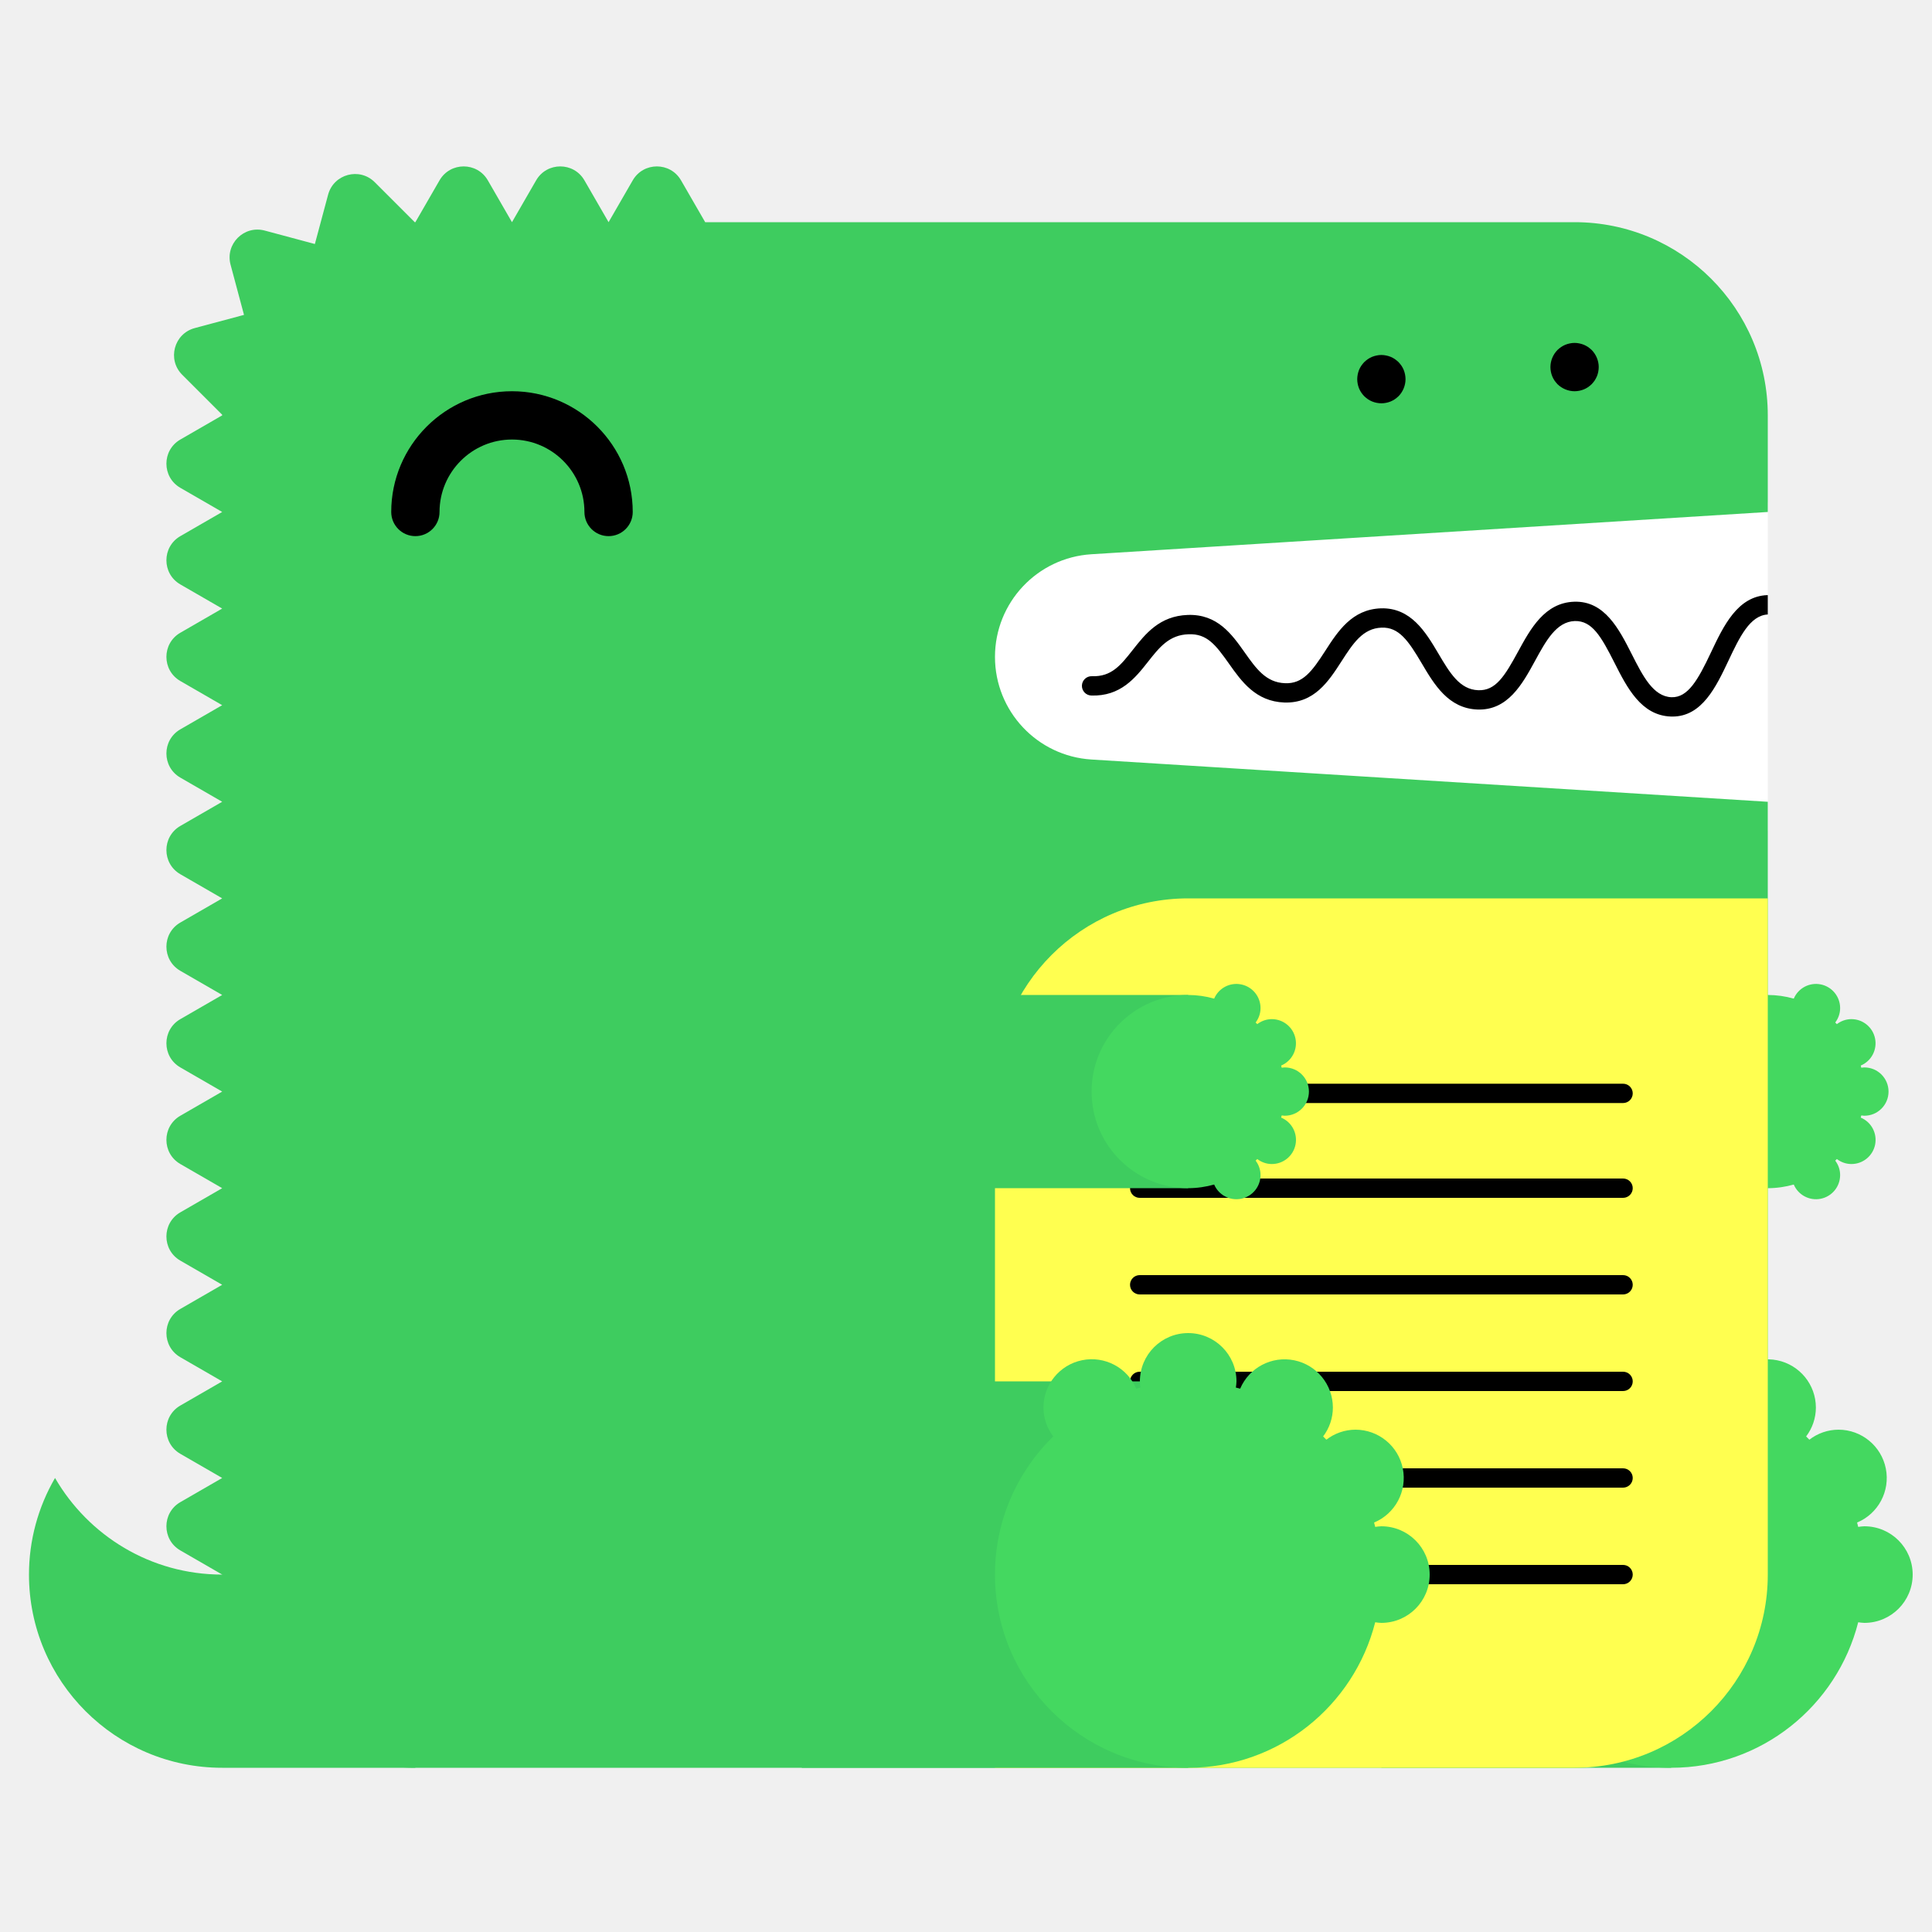
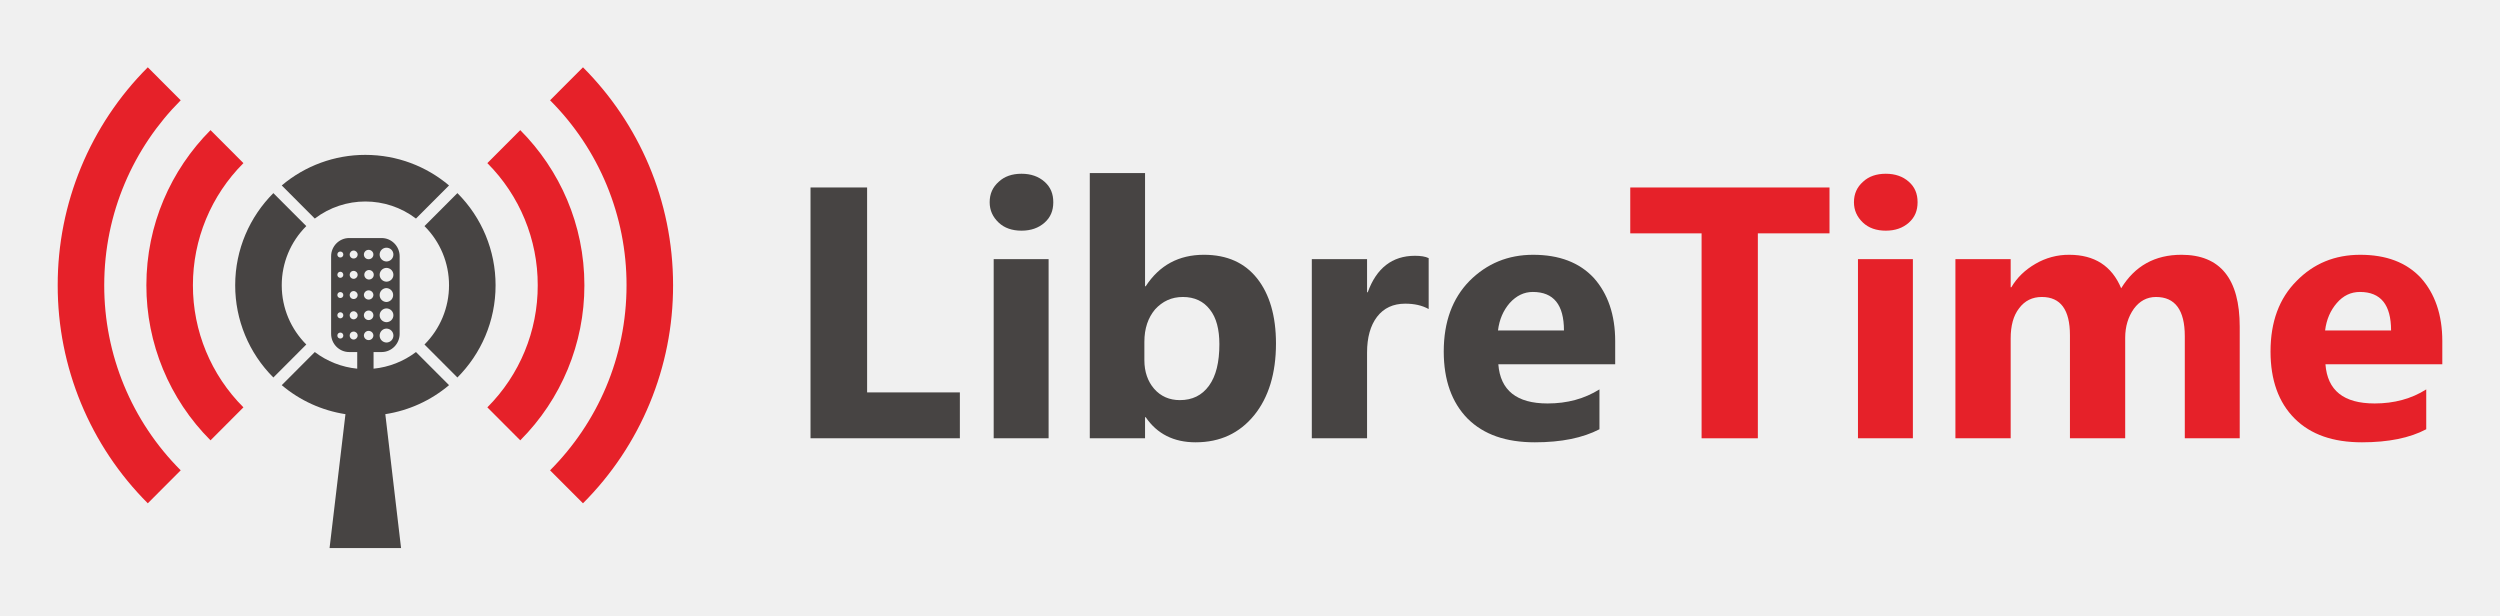
- <svg xmlns="http://www.w3.org/2000/svg" width="200" height="200" viewBox="0 0 200 200">
-   <g fill="none" fill-rule="evenodd">
-     <path fill="#FFF" d="M99 52h84v34H99z" />
-     <path d="M23 163c-7.398 0-13.843-4.027-17.303-10A19.886 19.886 0 0 0 3 163c0 11.046 8.954 20 20 20h20v-20H23z" fill="#3ECC5F" />
-     <path d="M112.98 57.376L183 53V43c0-11.046-8.954-20-20-20H73l-2.5-4.33c-1.112-1.925-3.889-1.925-5 0L63 23l-2.5-4.33c-1.111-1.925-3.889-1.925-5 0L53 23l-2.5-4.33c-1.111-1.925-3.889-1.925-5 0L43 23c-.022 0-.042.003-.065.003l-4.142-4.141c-1.57-1.571-4.252-.853-4.828 1.294l-1.369 5.104-5.192-1.392c-2.148-.575-4.111 1.389-3.535 3.536l1.39 5.193-5.102 1.367c-2.148.576-2.867 3.259-1.296 4.83l4.142 4.142c0 .021-.003.042-.003.064l-4.33 2.5c-1.925 1.111-1.925 3.889 0 5L23 53l-4.33 2.5c-1.925 1.111-1.925 3.889 0 5L23 63l-4.33 2.5c-1.925 1.111-1.925 3.889 0 5L23 73l-4.33 2.5c-1.925 1.111-1.925 3.889 0 5L23 83l-4.33 2.5c-1.925 1.111-1.925 3.889 0 5L23 93l-4.33 2.5c-1.925 1.111-1.925 3.889 0 5L23 103l-4.33 2.5c-1.925 1.111-1.925 3.889 0 5L23 113l-4.33 2.5c-1.925 1.111-1.925 3.889 0 5L23 123l-4.33 2.5c-1.925 1.111-1.925 3.889 0 5L23 133l-4.33 2.5c-1.925 1.111-1.925 3.889 0 5L23 143l-4.33 2.5c-1.925 1.111-1.925 3.889 0 5L23 153l-4.33 2.5c-1.925 1.111-1.925 3.889 0 5L23 163c0 11.046 8.954 20 20 20h120c11.046 0 20-8.954 20-20V83l-70.02-4.376A10.645 10.645 0 0 1 103 68c0-5.621 4.37-10.273 9.98-10.624" fill="#3ECC5F" />
-     <path fill="#3ECC5F" d="M143 183h30v-40h-30z" />
-     <path d="M193 158c-.219 0-.428.037-.639.064-.038-.15-.074-.301-.116-.451A5 5 0 0 0 190.32 148a4.96 4.96 0 0 0-3.016 1.036 26.531 26.531 0 0 0-.335-.336 4.955 4.955 0 0 0 1.011-2.987 5 5 0 0 0-9.599-1.959c-.148-.042-.297-.077-.445-.115.027-.211.064-.42.064-.639a5 5 0 0 0-5-5 5 5 0 0 0-5 5c0 .219.037.428.064.639-.148.038-.297.073-.445.115a4.998 4.998 0 0 0-9.599 1.959c0 1.125.384 2.151 1.011 2.987-3.717 3.632-6.031 8.693-6.031 14.3 0 11.046 8.954 20 20 20 9.339 0 17.16-6.41 19.361-15.064.211.027.42.064.639.064a5 5 0 0 0 5-5 5 5 0 0 0-5-5" fill="#44D860" />
-     <path fill="#3ECC5F" d="M153 123h30v-20h-30z" />
-     <path d="M193 115.5a2.5 2.5 0 1 0 0-5c-.109 0-.214.019-.319.032-.02-.075-.037-.15-.058-.225a2.501 2.501 0 0 0-.963-4.807c-.569 0-1.088.197-1.508.518a6.653 6.653 0 0 0-.168-.168c.314-.417.506-.931.506-1.494a2.5 2.5 0 0 0-4.8-.979A9.987 9.987 0 0 0 183 103c-5.522 0-10 4.478-10 10s4.478 10 10 10c.934 0 1.833-.138 2.69-.377a2.5 2.5 0 0 0 4.8-.979c0-.563-.192-1.077-.506-1.494.057-.055.113-.111.168-.168.42.321.939.518 1.508.518a2.5 2.5 0 0 0 .963-4.807c.021-.074.038-.15.058-.225.105.013.21.032.319.032" fill="#44D860" />
-     <path d="M63 55.5a2.5 2.5 0 0 1-2.5-2.5c0-4.136-3.364-7.5-7.5-7.5s-7.5 3.364-7.5 7.5a2.5 2.5 0 1 1-5 0c0-6.893 5.607-12.5 12.5-12.5S65.5 46.107 65.5 53a2.5 2.5 0 0 1-2.5 2.5" fill="#000" />
-     <path d="M103 183h60c11.046 0 20-8.954 20-20V93h-60c-11.046 0-20 8.954-20 20v70z" fill="#FFFF50" />
-     <path d="M168.02 124h-50.04a1 1 0 1 1 0-2h50.04a1 1 0 1 1 0 2m0 20h-50.04a1 1 0 1 1 0-2h50.04a1 1 0 1 1 0 2m0 20h-50.04a1 1 0 1 1 0-2h50.04a1 1 0 1 1 0 2m0-49.814h-50.04a1 1 0 1 1 0-2h50.04a1 1 0 1 1 0 2m0 19.814h-50.04a1 1 0 1 1 0-2h50.04a1 1 0 1 1 0 2m0 20h-50.04a1 1 0 1 1 0-2h50.04a1 1 0 1 1 0 2M183 61.611c-.012 0-.022-.006-.034-.005-3.09.105-4.552 3.196-5.842 5.923-1.346 2.85-2.387 4.703-4.093 4.647-1.889-.068-2.969-2.202-4.113-4.46-1.314-2.594-2.814-5.536-5.963-5.426-3.046.104-4.513 2.794-5.807 5.167-1.377 2.528-2.314 4.065-4.121 3.994-1.927-.07-2.951-1.805-4.136-3.813-1.321-2.236-2.848-4.75-5.936-4.664-2.994.103-4.465 2.385-5.763 4.4-1.373 2.13-2.335 3.428-4.165 3.351-1.973-.07-2.992-1.51-4.171-3.177-1.324-1.873-2.816-3.993-5.895-3.89-2.928.1-4.399 1.97-5.696 3.618-1.232 1.564-2.194 2.802-4.229 2.724a1 1 0 0 0-.072 2c3.017.101 4.545-1.8 5.872-3.487 1.177-1.496 2.193-2.787 4.193-2.855 1.926-.082 2.829 1.115 4.195 3.045 1.297 1.834 2.769 3.914 5.731 4.021 3.103.104 4.596-2.215 5.918-4.267 1.182-1.834 2.202-3.417 4.15-3.484 1.793-.067 2.769 1.35 4.145 3.681 1.297 2.197 2.766 4.686 5.787 4.796 3.125.108 4.634-2.62 5.949-5.035 1.139-2.088 2.214-4.06 4.119-4.126 1.793-.042 2.728 1.595 4.111 4.33 1.292 2.553 2.757 5.445 5.825 5.556l.169.003c3.064 0 4.518-3.075 5.805-5.794 1.139-2.41 2.217-4.68 4.067-4.773v-2z" fill="#000" />
-     <path fill="#3ECC5F" d="M83 183h40v-40H83z" />
-     <path d="M143 158c-.219 0-.428.037-.639.064-.038-.15-.074-.301-.116-.451A5 5 0 0 0 140.32 148a4.96 4.96 0 0 0-3.016 1.036 26.531 26.531 0 0 0-.335-.336 4.955 4.955 0 0 0 1.011-2.987 5 5 0 0 0-9.599-1.959c-.148-.042-.297-.077-.445-.115.027-.211.064-.42.064-.639a5 5 0 0 0-5-5 5 5 0 0 0-5 5c0 .219.037.428.064.639-.148.038-.297.073-.445.115a4.998 4.998 0 0 0-9.599 1.959c0 1.125.384 2.151 1.011 2.987-3.717 3.632-6.031 8.693-6.031 14.3 0 11.046 8.954 20 20 20 9.339 0 17.16-6.41 19.361-15.064.211.027.42.064.639.064a5 5 0 0 0 5-5 5 5 0 0 0-5-5" fill="#44D860" />
-     <path fill="#3ECC5F" d="M83 123h40v-20H83z" />
-     <path d="M133 115.5a2.5 2.5 0 1 0 0-5c-.109 0-.214.019-.319.032-.02-.075-.037-.15-.058-.225a2.501 2.501 0 0 0-.963-4.807c-.569 0-1.088.197-1.508.518a6.653 6.653 0 0 0-.168-.168c.314-.417.506-.931.506-1.494a2.5 2.5 0 0 0-4.8-.979A9.987 9.987 0 0 0 123 103c-5.522 0-10 4.478-10 10s4.478 10 10 10c.934 0 1.833-.138 2.69-.377a2.5 2.5 0 0 0 4.8-.979c0-.563-.192-1.077-.506-1.494.057-.055.113-.111.168-.168.42.321.939.518 1.508.518a2.5 2.5 0 0 0 .963-4.807c.021-.074.038-.15.058-.225.105.013.21.032.319.032" fill="#44D860" />
-     <path d="M143 41.75c-.16 0-.33-.02-.49-.05a2.52 2.52 0 0 1-.47-.14c-.15-.06-.29-.14-.431-.23-.13-.09-.259-.2-.38-.31-.109-.12-.219-.24-.309-.38s-.17-.28-.231-.43a2.619 2.619 0 0 1-.189-.96c0-.16.02-.33.05-.49.03-.16.08-.31.139-.47.061-.15.141-.29.231-.43.09-.13.2-.26.309-.38.121-.11.25-.22.38-.31.141-.09.281-.17.431-.23.149-.06.31-.11.47-.14.32-.07.65-.07.98 0 .159.03.32.08.47.14.149.06.29.14.43.23.13.09.259.2.38.31.11.12.22.25.31.38.09.14.17.28.23.43.06.16.11.31.14.47.029.16.05.33.05.49 0 .66-.271 1.31-.73 1.77-.121.11-.25.22-.38.31-.14.09-.281.17-.43.23a2.565 2.565 0 0 1-.96.19m20-1.25c-.66 0-1.3-.27-1.771-.73a3.802 3.802 0 0 1-.309-.38c-.09-.14-.17-.28-.231-.43a2.619 2.619 0 0 1-.189-.96c0-.66.27-1.3.729-1.77.121-.11.25-.22.38-.31.141-.09.281-.17.431-.23.149-.06.31-.11.47-.14.32-.07.66-.07.98 0 .159.03.32.08.47.14.149.06.29.14.43.23.13.09.259.2.38.31.459.47.73 1.11.73 1.77 0 .16-.021.33-.05.49-.03.16-.08.32-.14.47-.07.15-.14.29-.23.43-.09.13-.2.26-.31.38-.121.11-.25.22-.38.31-.14.09-.281.17-.43.23a2.565 2.565 0 0 1-.96.19" fill="#000" />
+ <svg xmlns="http://www.w3.org/2000/svg" xml:space="preserve" version="1.1" clip-rule="evenodd" fill-rule="evenodd" image-rendering="optimizeQuality" shape-rendering="geometricPrecision" text-rendering="geometricPrecision" viewBox="0 0 260 64">
+   <g id="g936">
+     <path fill="#474443" id="polygon21" d="M90.18 40.811h9.646v4.771H84.294V19.497h5.885z" />
+     <path fill="#474443" d="M106.234 23.99c-.975 0-1.776-.278-2.368-.836-.627-.592-.941-1.288-.941-2.124 0-.87.314-1.567.941-2.124.592-.558 1.393-.836 2.368-.836.975 0 1.776.278 2.403.836.627.557.905 1.253.905 2.124 0 .87-.278 1.567-.905 2.124-.627.558-1.428.836-2.403.836zm2.821 21.592h-5.712V26.95h5.712z" id="path23" />
+     <path fill="#474443" d="M119.154 43.388h-.069v2.194h-5.747V18h5.747v11.771h.069c1.428-2.194 3.448-3.274 6.06-3.274 2.403 0 4.249.836 5.537 2.473 1.289 1.637 1.951 3.9 1.951 6.756 0 3.1-.767 5.607-2.264 7.453-1.532 1.88-3.552 2.821-6.095 2.821-2.263 0-4.005-.87-5.189-2.612zm-.139-7.836v1.916c0 1.184.348 2.194 1.01 2.96.697.8 1.602 1.184 2.682 1.184 1.288 0 2.298-.488 3.029-1.498.732-1.01 1.08-2.437 1.08-4.318 0-1.532-.313-2.751-.975-3.587-.662-.87-1.602-1.323-2.821-1.323-1.184 0-2.124.452-2.891 1.288-.731.87-1.114 1.985-1.114 3.378z" id="path25" />
+     <path fill="#474443" d="M148.582 32.14c-.696-.384-1.497-.558-2.438-.558-1.253 0-2.228.453-2.925 1.358-.696.906-1.045 2.16-1.045 3.727v8.915h-5.746V26.95h5.746v3.448h.07c.905-2.507 2.542-3.796 4.91-3.796.592 0 1.08.07 1.428.244z" id="path27" />
+     <path fill="#474443" d="M167.98 37.886h-12.154c.209 2.716 1.915 4.074 5.119 4.074 2.055 0 3.831-.487 5.398-1.463v4.145c-1.741.905-3.97 1.358-6.721 1.358-2.995 0-5.328-.801-7-2.473-1.637-1.671-2.473-4.005-2.473-6.965 0-3.1.906-5.537 2.682-7.348 1.811-1.811 4.005-2.716 6.617-2.716 2.716 0 4.806.8 6.303 2.402 1.463 1.637 2.229 3.831 2.229 6.583zm-5.328-3.518c0-2.681-1.08-4.005-3.239-4.005-.905 0-1.706.383-2.403 1.15-.662.766-1.08 1.706-1.219 2.855z" id="path29" />
+     <path fill="#e62129" id="polygon31" d="M176.965 24.269h-7.418v-4.771h20.722v4.77h-7.453v21.314h-5.851z" />
+     <path fill="#e62129" d="M196.12 23.99c-.976 0-1.777-.278-2.369-.836-.626-.592-.94-1.288-.94-2.124 0-.87.314-1.567.94-2.124.592-.558 1.393-.836 2.369-.836.975 0 1.776.278 2.403.836.626.557.905 1.253.905 2.124 0 .87-.279 1.567-.905 2.124-.627.558-1.428.836-2.403.836zm2.82 21.592h-5.711V26.95h5.711z" id="path33" />
+     <path fill="#e62129" d="M232.931 45.582h-5.712V34.96c0-2.716-1.01-4.074-2.995-4.074-.94 0-1.706.418-2.298 1.219-.592.835-.906 1.845-.906 3.03v10.447h-5.746V34.856c0-2.647-.975-3.97-2.926-3.97-.975 0-1.776.383-2.368 1.184-.592.766-.87 1.81-.87 3.134v10.378h-5.747V26.95h5.747v2.926h.069c.592-1.01 1.428-1.811 2.508-2.438a6.822 6.822 0 0 1 3.517-.94c2.612 0 4.423 1.149 5.398 3.482 1.428-2.333 3.518-3.483 6.269-3.483 4.04 0 6.06 2.508 6.06 7.488z" id="path35" />
+     <path fill="#e62129" d="M254 37.886h-12.154c.209 2.716 1.881 4.074 5.119 4.074 2.02 0 3.831-.487 5.364-1.463v4.145c-1.707.905-3.936 1.358-6.687 1.358-2.995 0-5.328-.801-7-2.473-1.672-1.671-2.507-4.005-2.507-6.965 0-3.1.905-5.537 2.716-7.348 1.776-1.811 3.97-2.716 6.617-2.716 2.716 0 4.806.8 6.303 2.402 1.463 1.637 2.229 3.831 2.229 6.583zm-5.328-3.518c0-2.681-1.08-4.005-3.239-4.005-.94 0-1.741.383-2.403 1.15-.662.766-1.08 1.706-1.219 2.855z" id="path37" />
+   </g>
+   <g id="g859">
+     <path fill="#474443" d="M37.993 16.107c3.32 0 6.36 1.198 8.706 3.179l-3.438 3.444a8.687 8.687 0 0 0-10.522 0l-3.438-3.444a13.443 13.443 0 0 1 8.692-3.179zm2.08 26.966L41.711 57h-7.437l1.653-13.927a13.44 13.44 0 0 1-6.626-3.016l3.438-3.444a8.72 8.72 0 0 0 4.412 1.73v-1.73h-.84c-1.034 0-1.875-.858-1.875-1.893v-8.072c0-1.035.841-1.892 1.874-1.892h3.38c1.033 0 1.874.857 1.874 1.892v8.072c0 1.035-.84 1.893-1.874 1.893h-.84v1.73a8.72 8.72 0 0 0 4.411-1.73l3.438 3.444a13.44 13.44 0 0 1-6.626 3.016zm.118-17.312c.4 0 .723.31.723.71a.724.724 0 0 1-.723.724.722.722 0 0 1-.708-.724c0-.4.325-.71.708-.71zm-1.859.222c.28 0 .502.222.502.488 0 .28-.222.488-.502.488a.482.482 0 0 1-.487-.488c0-.266.221-.488.487-.488zm-1.55.074c.222 0 .414.192.414.414a.413.413 0 0 1-.413.414.404.404 0 0 1-.414-.414c0-.222.177-.414.414-.414zm-1.387.103c.178 0 .31.133.31.31a.303.303 0 0 1-.31.311.303.303 0 0 1-.31-.31c0-.178.133-.31.31-.31zm4.796 1.7c.4 0 .723.326.723.725 0 .384-.324.71-.723.71a.719.719 0 0 1-.708-.71c0-.4.325-.725.708-.725zm-1.859.222a.496.496 0 1 1 .014.989.496.496 0 0 1-.014-.988zm-1.55.089c.222 0 .414.177.414.414a.423.423 0 0 1-.413.414.413.413 0 0 1-.414-.414c0-.237.177-.414.414-.414zm-1.387.089c.178 0 .31.147.31.325 0 .162-.132.31-.31.31a.312.312 0 0 1-.31-.31c0-.178.133-.325.31-.325zm4.796 1.7a.725.725 0 0 1 0 1.449.722.722 0 0 1-.708-.725c0-.399.325-.724.708-.724zm-1.859.236c.28 0 .502.222.502.488a.495.495 0 0 1-.989 0c0-.266.221-.488.487-.488zm-1.55.074c.222 0 .414.192.414.414a.413.413 0 0 1-.413.414.404.404 0 0 1-.414-.414c0-.222.177-.414.414-.414zm-1.387.104c.178 0 .31.133.31.31 0 .178-.132.31-.31.31a.303.303 0 0 1-.31-.31c0-.177.133-.31.31-.31zm4.796 1.7c.4 0 .723.325.723.71a.724.724 0 0 1-.723.724.722.722 0 0 1-.708-.724c0-.385.325-.71.708-.71zm-1.859.222a.495.495 0 1 1 .014.99.495.495 0 0 1-.014-.99zm-1.55.074c.222 0 .414.192.414.414a.426.426 0 0 1-.413.428.416.416 0 0 1-.414-.428c0-.222.177-.414.414-.414zm-1.387.103c.178 0 .31.148.31.31a.315.315 0 0 1-.31.326.315.315 0 0 1-.31-.325c0-.163.133-.31.31-.31zm4.796 1.7a.725.725 0 0 1 0 1.45.722.722 0 0 1-.708-.725c0-.4.325-.725.708-.725zm-1.859.237c.28 0 .502.222.502.488a.495.495 0 0 1-.989 0c0-.266.221-.488.487-.488zm-1.55.074c.222 0 .414.177.414.414a.423.423 0 0 1-.413.414.413.413 0 0 1-.414-.414c0-.237.177-.414.414-.414zm-1.387.103c.178 0 .31.133.31.31a.303.303 0 0 1-.31.311.303.303 0 0 1-.31-.31c0-.178.133-.31.31-.31zm-3.54-11.073a8.653 8.653 0 0 0-2.554 6.15c0 2.41.974 4.583 2.553 6.165l-3.424 3.43a13.53 13.53 0 0 1-3.97-9.595c0-3.74 1.52-7.126 3.97-9.58zm15.715-3.43a13.522 13.522 0 0 1 3.97 9.58c0 3.755-1.52 7.14-3.97 9.595l-3.424-3.43a8.69 8.69 0 0 0 2.553-6.165 8.654 8.654 0 0 0-2.553-6.15z" id="path2" />
+     <path fill="#e62129" d="M25.317 42.364a17.903 17.903 0 0 1-5.254-12.7 17.93 17.93 0 0 1 5.254-12.7l-3.424-3.43c-4.117 4.14-6.67 9.832-6.67 16.13a22.77 22.77 0 0 0 6.67 16.13z" id="path4" />
+     <path fill="#e62129" d="M18.794 48.913a27.151 27.151 0 0 1-7.954-19.249c0-7.51 3.04-14.311 7.954-19.234L15.371 7a31.975 31.975 0 0 0-9.37 22.664 31.984 31.984 0 0 0 9.37 22.679Zm31.89-31.948a17.917 17.917 0 0 1 5.24 12.7 17.89 17.89 0 0 1-5.24 12.699l3.423 3.43a22.77 22.77 0 0 0 6.67-16.13c0-6.298-2.553-11.99-6.67-16.13z" id="path6" />
+     <path fill="#e62129" d="M57.206 10.43a27.143 27.143 0 0 1 7.954 19.234c0 7.525-3.04 14.326-7.954 19.25l3.423 3.429A31.985 31.985 0 0 0 70 29.664C70 20.824 66.43 12.81 60.63 7z" id="path8" />
  </g>
</svg>
